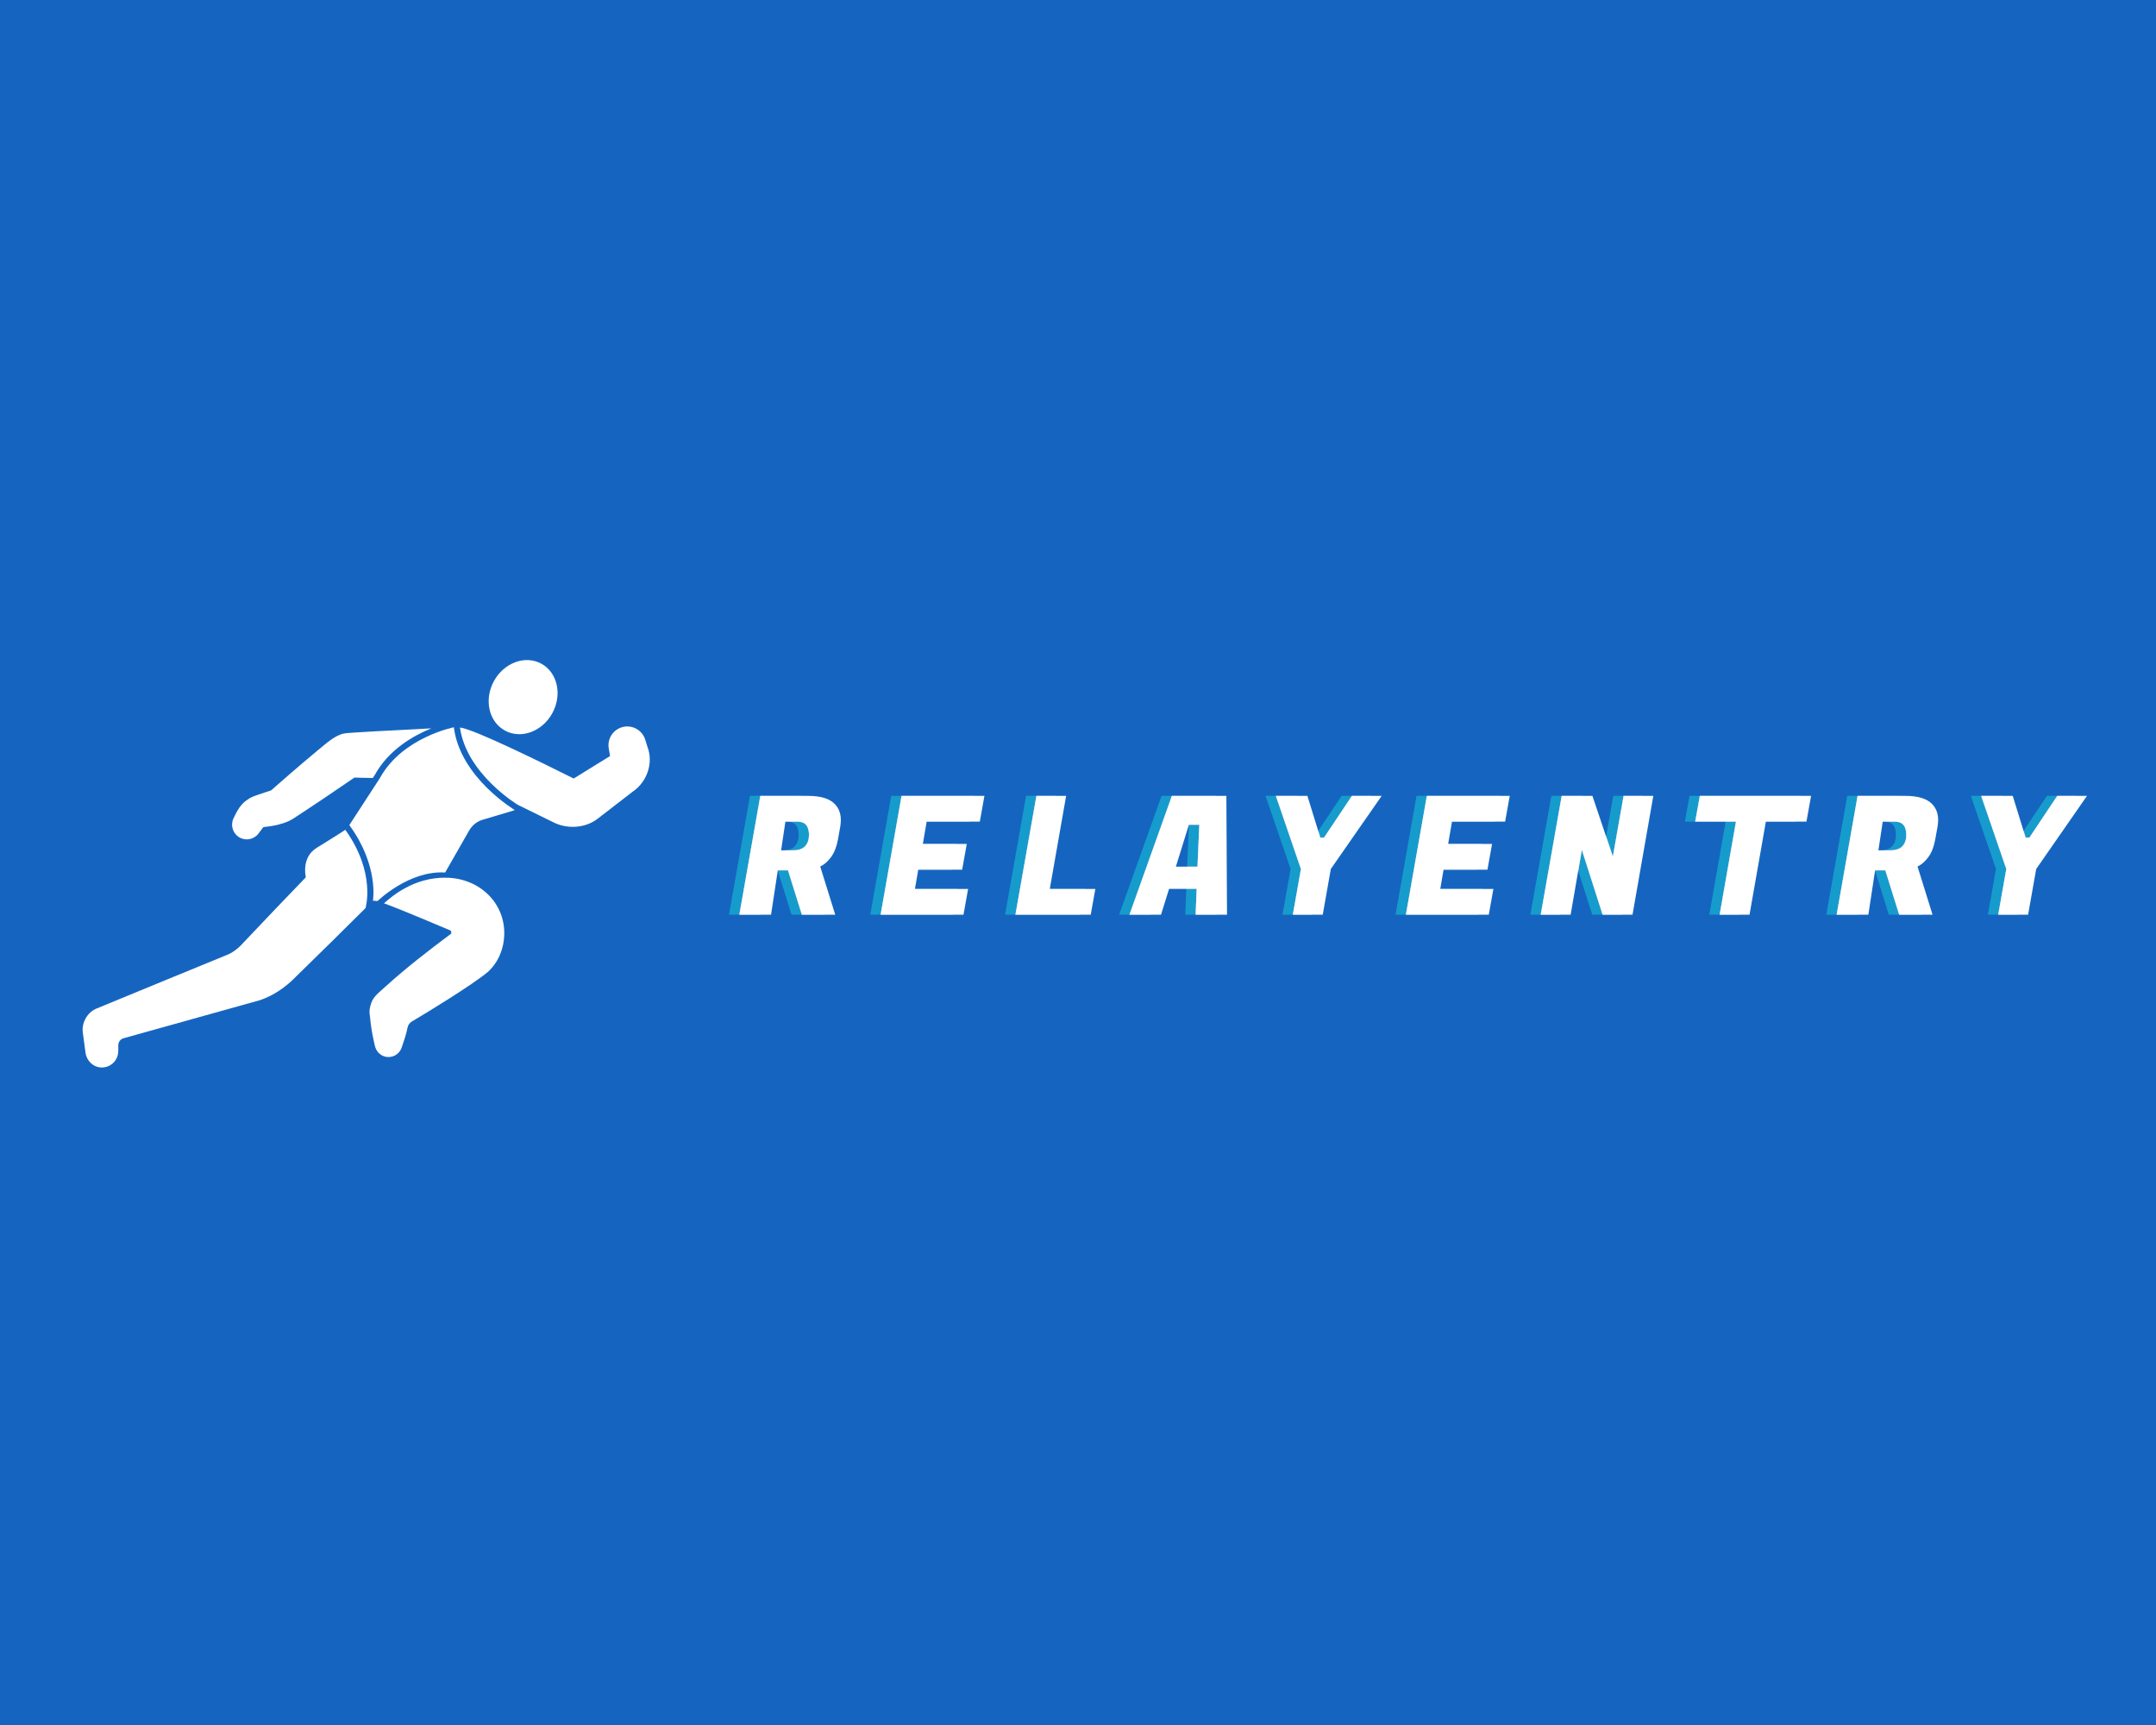
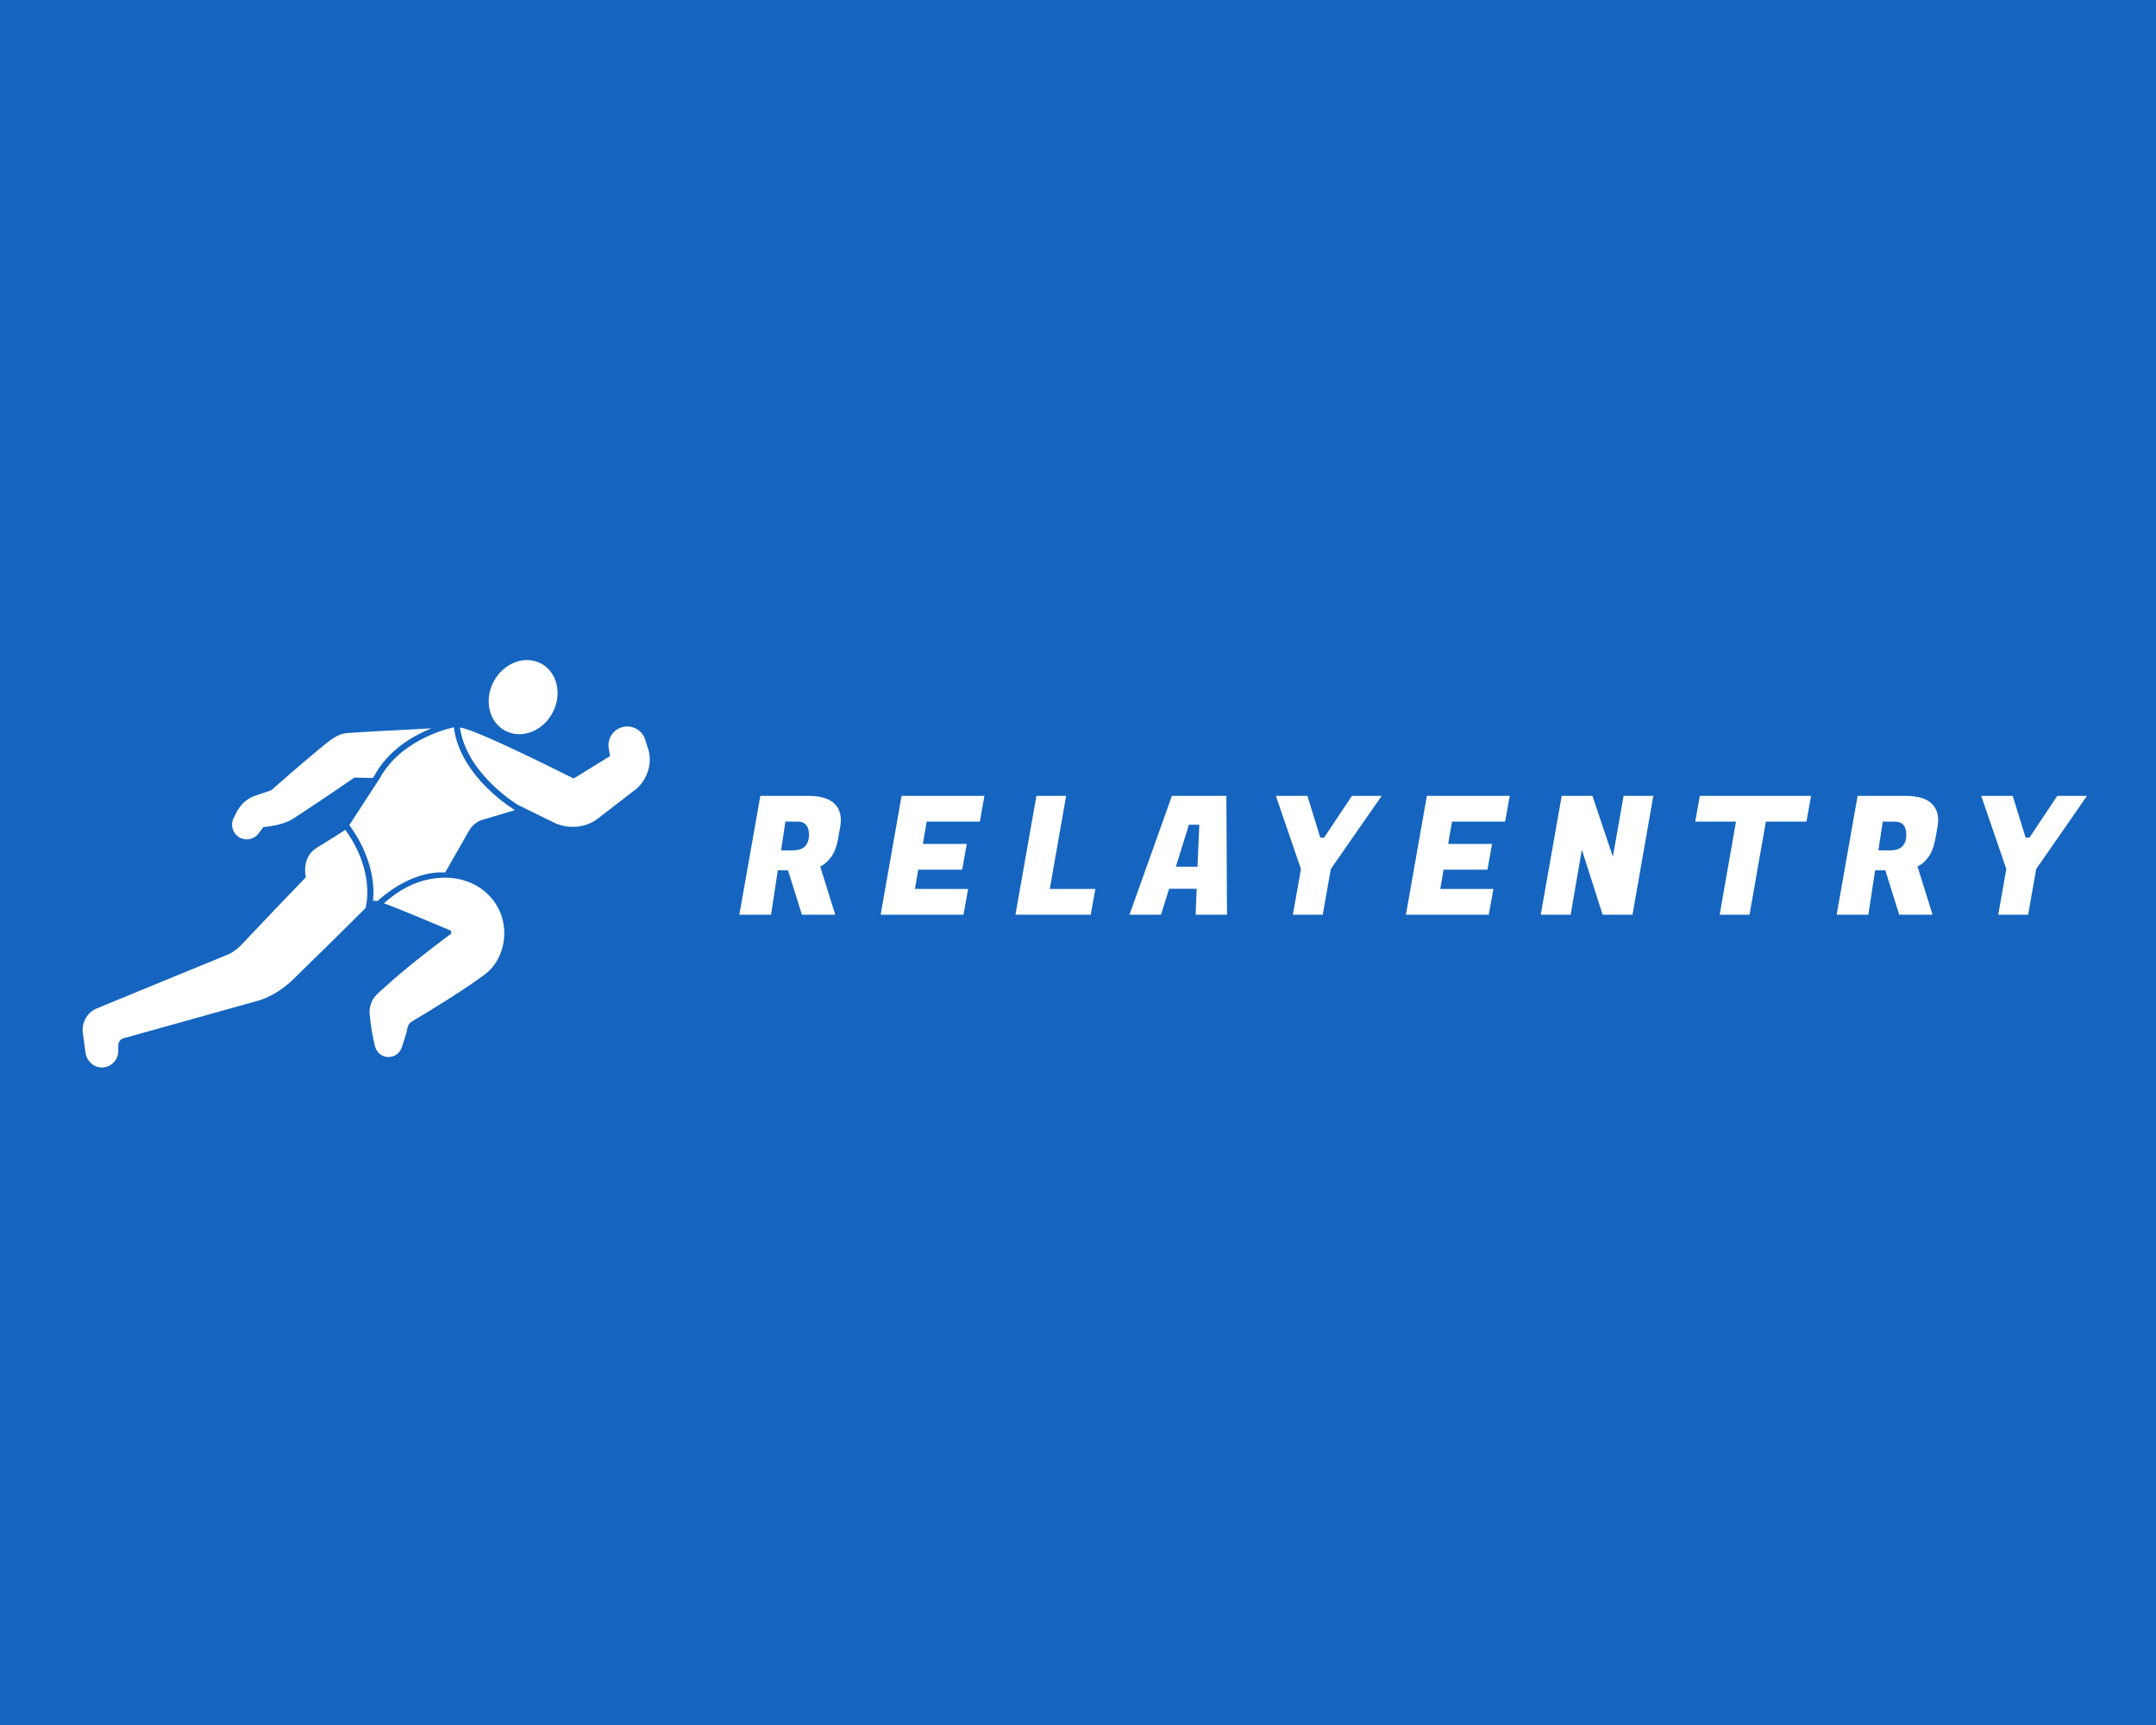
<svg xmlns="http://www.w3.org/2000/svg" version="1.1" width="1280" height="1024" viewBox="0 0 1280 1024" xml:space="preserve">
  <defs>
</defs>
  <g transform="matrix(1 0 0 1 640 512)" id="background-logo">
    <rect style="stroke: none; stroke-width: 0; stroke-dasharray: none; stroke-linecap: butt; stroke-dashoffset: 0; stroke-linejoin: miter; stroke-miterlimit: 4; fill: rgb(21,101,192); fill-rule: nonzero; opacity: 1;" paint-order="stroke" x="-640" y="-512" rx="0" ry="0" width="1280" height="1024" />
  </g>
  <g transform="matrix(1.42543 0 0 1.42543 217.4109 512.758)" id="logo-logo">
    <g style="" paint-order="stroke">
      <g transform="matrix(0.4438084 0 0 0.4438084 65.35904 -69.40021)">
        <path style="stroke: none; stroke-width: 1; stroke-dasharray: none; stroke-linecap: butt; stroke-dashoffset: 0; stroke-linejoin: miter; stroke-miterlimit: 4; fill: rgb(255,255,255); fill-rule: nonzero; opacity: 1;" paint-order="stroke" transform=" translate(-497.2686, -193.6257)" d="M 480.278 225.065 C 495.471 233.275 515.394 225.856 524.778 208.493 C 534.161 191.129 529.452 170.397 514.259 162.187 C 499.066 153.976 479.143 161.396 469.759 178.759 C 460.376 196.122 465.085 216.854 480.278 225.065 z" stroke-linecap="round" />
      </g>
      <g transform="matrix(0.4438084 0 0 0.4438084 78.57985 -36.28207)">
        <path style="stroke: none; stroke-width: 1; stroke-dasharray: none; stroke-linecap: butt; stroke-dashoffset: 0; stroke-linejoin: miter; stroke-miterlimit: 4; fill: rgb(255,255,255); fill-rule: nonzero; opacity: 1;" paint-order="stroke" transform=" translate(-527.058, -268.2483)" d="M 613.991 240.432 C 613.701 239.708 612.901 237.051 611.932 233.783 C 609.237 224.696 599.832 219.356 590.648 221.701 C 581.765 223.969 576.099 232.662 577.609 241.705 C 577.609 241.705 578.632 247.789 578.845 248.912 C 578.637 249.038 553.547 264.443 544.713 269.997 C 544.579 269.93 544.344 269.812 544.344 269.812 C 517.496 256.388 451.412 223.678 437.985 222.113 C 444.014 265.51 491.818 294.419 492.305 294.708 C 492.305 294.708 525.432 310.972 525.433 310.972 C 538.528 317.642 555.334 316.758 567.08 307.826 L 600.132 282.296 C 613.45 273.394 619.756 255.438 613.991 240.432 z" stroke-linecap="round" />
      </g>
      <g transform="matrix(0.4438084 0 0 0.4438084 29.44263 43.13909)">
        <path style="stroke: none; stroke-width: 1; stroke-dasharray: none; stroke-linecap: butt; stroke-dashoffset: 0; stroke-linejoin: miter; stroke-miterlimit: 4; fill: rgb(255,255,255); fill-rule: nonzero; opacity: 1;" paint-order="stroke" transform=" translate(-416.3408, -447.2021)" d="M 426.016 363.08 C 394.027 362.133 372.564 381.992 366.697 387.087 C 388.494 395.11 428.07 412.343 428.829 412.503 C 429.939 412.974 430.359 415.304 429.142 416.011 C 408.493 431.402 387.632 447.53 368.434 464.936 C 363.438 469.599 357.074 473.905 354.757 480.597 C 351.796 489.201 353.642 491.085 353.977 497.64 C 355.144 507.557 356.384 513.354 358.194 521.005 C 359.287 525.627 362.67 529.499 367.231 530.823 C 374.161 532.837 381.079 528.956 383.279 522.505 C 385.483 516.04 387.263 511.063 388.898 503.446 C 389.391 501.147 390.836 499.171 392.865 497.981 C 406.224 490.151 449.115 463.997 464.253 451.439 C 474.262 442.174 479.155 429.577 479.554 416.799 C 480.479 387.178 456.938 363.995 426.016 363.08 z" stroke-linecap="round" />
      </g>
      <g transform="matrix(0.4438084 0 0 0.4438084 -14.37947 -33.27712)">
        <path style="stroke: none; stroke-width: 1; stroke-dasharray: none; stroke-linecap: butt; stroke-dashoffset: 0; stroke-linejoin: miter; stroke-miterlimit: 4; fill: rgb(255,255,255); fill-rule: nonzero; opacity: 1;" paint-order="stroke" transform=" translate(-317.5998, -275.0192)" d="M 411.075 222.925 C 381.808 224.385 332.307 226.984 329.691 227.669 C 320.442 229.238 311.796 237.766 304.724 243.386 C 289.923 255.507 260.816 280.965 260.809 281.088 C 259.658 281.502 257.091 282.292 255.859 282.742 C 250.442 284.697 243.459 286.299 238.76 289.725 C 232.324 293.689 228.609 300.574 225.392 307.551 C 222.452 313.927 224.782 321.496 230.792 325.127 C 236.865 328.799 244.746 327.248 248.987 321.558 C 250.195 319.939 253.571 315.306 253.517 315.606 C 254.127 315.342 270.906 314.475 281.375 307.72 C 298.626 296.591 327.576 276.959 338.959 269.101 C 344.316 269.3 350.135 269.416 356.215 269.481 L 358.096 266.589 C 371.038 243.053 394.092 229.841 411.075 222.925 z" stroke-linecap="round" />
      </g>
      <g transform="matrix(0.4438084 0 0 0.4438084 -58.82105 35.34543)">
        <path style="stroke: none; stroke-width: 1; stroke-dasharray: none; stroke-linecap: butt; stroke-dashoffset: 0; stroke-linejoin: miter; stroke-miterlimit: 4; fill: rgb(255,255,255); fill-rule: nonzero; opacity: 1;" paint-order="stroke" transform=" translate(-217.4629, -429.6412)" d="M 330.38 318.123 C 329.264 319.137 303.645 334.974 303.643 334.975 C 289.694 343.518 292.779 360.113 293.353 362.668 C 273.915 382.706 254.685 403.036 235.475 423.288 C 230.936 428.435 225.541 433.136 219.047 435.634 C 219.035 435.638 104.531 482.608 96.708 485.936 C 87.921 489.673 82.611 499.629 84.126 508.956 L 86.596 527.314 C 87.624 534.954 93.947 541.04 101.654 541.157 C 110.29 541.289 117.249 534.393 117.31 525.893 C 117.323 524.007 117.337 522.076 117.349 520.19 C 117.368 517.17 119.375 514.535 122.283 513.72 C 146.365 506.967 250.526 477.917 250.526 477.917 C 263.352 473.488 274.857 465.515 284.241 455.736 C 306.028 434.49 327.809 413.092 349.356 391.58 C 349.356 391.58 359.469 358.688 330.38 318.123 z" stroke-linecap="round" />
      </g>
      <g transform="matrix(0.4438084 0 0 0.4438084 27.42468 -20.6658)">
        <path style="stroke: none; stroke-width: 1; stroke-dasharray: none; stroke-linecap: butt; stroke-dashoffset: 0; stroke-linejoin: miter; stroke-miterlimit: 4; fill: rgb(255,255,255); fill-rule: nonzero; opacity: 1;" paint-order="stroke" transform=" translate(-411.794, -303.4353)" d="M 432.26 221.915 C 432.259 221.915 383.747 231.439 362.896 269.533 L 334.155 313.717 C 362.155 351.93 356.312 384.642 356.312 384.642 C 356.312 384.642 360.668 384.955 360.668 384.956 L 360.668 384.955 C 360.668 384.955 390.19 356.011 424.063 358.212 L 424.064 358.212 L 446.572 318.879 C 447.284 317.634 448.095 316.475 448.991 315.412 C 451.676 312.226 455.124 309.914 458.977 308.767 L 488.128 300.089 C 488.581 299.954 488.992 299.716 489.433 299.55 L 489.433 299.549 C 489.433 299.549 438.166 269.185 432.26 221.915 z" stroke-linecap="round" />
      </g>
    </g>
  </g>
  <g transform="matrix(1.921154 0 0 1.921154 838.9941 507.7249)" id="text-logo">
    <g style="" paint-order="stroke">
      <g transform="matrix(1 0 0 1 0 0)" id="text-logo-path-0">
-         <filter id="SVGID_416112" y="-20%" height="140%" x="-20.769%" width="141.538%">
-           <feGaussianBlur in="SourceAlpha" stdDeviation="0" />
-           <feOffset dx="-3.202" dy="0" result="oBlur" />
-           <feFlood flood-color="rgb(24,156,204)" flood-opacity="1" />
-           <feComposite in2="oBlur" operator="in" />
-           <feMerge>
-             <feMergeNode />
-             <feMergeNode in="SourceGraphic" />
-           </feMerge>
-         </filter>
-         <path style="stroke: none; stroke-width: 0; stroke-dasharray: none; stroke-linecap: butt; stroke-dashoffset: 0; stroke-linejoin: miter; stroke-miterlimit: 4; fill: rgb(255,255,255); fill-rule: nonzero; opacity: 1;filter: url(#SVGID_416112);" paint-order="stroke" transform=" translate(-209.2, 18.36)" d="M 7.45 -36.72 L 22.24 -36.72 Q 28.05 -36.72 30.5 -34.17 L 30.5 -34.17 Q 32.33 -32.23 32.33 -29.27 L 32.33 -29.27 Q 32.33 -28.25 32.13 -27.13 L 32.13 -27.13 L 31.42 -23.15 Q 30.8 -19.84 29.3 -17.8 Q 27.8 -15.76 25.96 -14.89 L 25.96 -14.89 L 30.6 0 L 20.3 0 L 16.01 -13.72 L 12.85 -13.72 L 10.76 0 L 0.97 0 L 7.45 -36.72 Z M 19.02 -28.76 L 19.02 -28.76 L 15.2 -28.76 L 13.87 -19.89 L 17.44 -19.89 Q 20.15 -19.89 21.32 -21.19 Q 22.49 -22.49 22.49 -24.63 L 22.49 -24.63 Q 22.49 -28.76 19.02 -28.76 Z M 71.66 -7.96 L 70.23 0 L 44.63 0 L 51.1 -36.72 L 76.7 -36.72 L 75.28 -28.76 L 58.85 -28.76 L 57.68 -21.88 L 71.25 -21.88 L 69.82 -13.92 L 56.25 -13.92 L 55.23 -7.96 L 71.66 -7.96 Z M 110.98 -7.96 L 109.55 0 L 86.29 0 L 92.77 -36.72 L 101.95 -36.72 L 96.9 -7.96 L 110.98 -7.96 Z M 151.67 0 L 141.98 0 L 142.29 -8.01 L 133.77 -8.01 L 131.27 0 L 121.53 0 L 134.64 -36.72 L 151.47 -36.72 L 151.67 0 Z M 143.11 -27.8 L 139.89 -27.8 L 135.86 -14.84 L 142.55 -14.84 L 143.11 -27.8 Z M 180.49 -23.82 L 181.66 -23.82 L 190.28 -36.72 L 199.46 -36.72 L 183.75 -14.13 L 181.25 0 L 172.02 0 L 174.52 -14.13 L 166.77 -36.72 L 176.51 -36.72 L 180.49 -23.82 Z M 233.99 -7.96 L 232.56 0 L 206.96 0 L 213.43 -36.72 L 239.04 -36.72 L 237.61 -28.76 L 221.19 -28.76 L 220.01 -21.88 L 233.58 -21.88 L 232.15 -13.92 L 218.59 -13.92 L 217.57 -7.96 L 233.99 -7.96 Z M 274.23 -36.72 L 283.41 -36.72 L 276.98 0 L 267.75 0 L 261.32 -20.09 L 257.86 0 L 248.62 0 L 255.1 -36.72 L 264.59 -36.72 L 270.91 -17.95 L 274.23 -36.72 Z M 332.16 -36.72 L 330.73 -28.76 L 318.19 -28.76 L 313.14 0 L 303.91 0 L 308.96 -28.76 L 296.36 -28.76 L 297.79 -36.72 L 332.16 -36.72 Z M 346.54 -36.72 L 361.33 -36.72 Q 367.15 -36.72 369.6 -34.17 L 369.6 -34.17 Q 371.43 -32.23 371.43 -29.27 L 371.43 -29.27 Q 371.43 -28.25 371.23 -27.13 L 371.23 -27.13 L 370.51 -23.15 Q 369.9 -19.84 368.4 -17.8 Q 366.89 -15.76 365.06 -14.89 L 365.06 -14.89 L 369.7 0 L 359.4 0 L 355.11 -13.72 L 351.95 -13.72 L 349.86 0 L 340.07 0 L 346.54 -36.72 Z M 358.12 -28.76 L 358.12 -28.76 L 354.3 -28.76 L 352.97 -19.89 L 356.54 -19.89 Q 359.24 -19.89 360.42 -21.19 Q 361.59 -22.49 361.59 -24.63 L 361.59 -24.63 Q 361.59 -28.76 358.12 -28.76 Z M 398.46 -23.82 L 399.64 -23.82 L 408.25 -36.72 L 417.43 -36.72 L 401.73 -14.13 L 399.23 0 L 390 0 L 392.5 -14.13 L 384.74 -36.72 L 394.48 -36.72 L 398.46 -23.82 Z" stroke-linecap="round" />
+         <path style="stroke: none; stroke-width: 0; stroke-dasharray: none; stroke-linecap: butt; stroke-dashoffset: 0; stroke-linejoin: miter; stroke-miterlimit: 4; fill: rgb(255,255,255); fill-rule: nonzero; opacity: 1;" paint-order="stroke" transform=" translate(-209.2, 18.36)" d="M 7.45 -36.72 L 22.24 -36.72 Q 28.05 -36.72 30.5 -34.17 L 30.5 -34.17 Q 32.33 -32.23 32.33 -29.27 L 32.33 -29.27 Q 32.33 -28.25 32.13 -27.13 L 32.13 -27.13 L 31.42 -23.15 Q 30.8 -19.84 29.3 -17.8 Q 27.8 -15.76 25.96 -14.89 L 25.96 -14.89 L 30.6 0 L 20.3 0 L 16.01 -13.72 L 12.85 -13.72 L 10.76 0 L 0.97 0 L 7.45 -36.72 Z M 19.02 -28.76 L 19.02 -28.76 L 15.2 -28.76 L 13.87 -19.89 L 17.44 -19.89 Q 20.15 -19.89 21.32 -21.19 Q 22.49 -22.49 22.49 -24.63 L 22.49 -24.63 Q 22.49 -28.76 19.02 -28.76 Z M 71.66 -7.96 L 70.23 0 L 44.63 0 L 51.1 -36.72 L 76.7 -36.72 L 75.28 -28.76 L 58.85 -28.76 L 57.68 -21.88 L 71.25 -21.88 L 69.82 -13.92 L 56.25 -13.92 L 55.23 -7.96 L 71.66 -7.96 Z M 110.98 -7.96 L 109.55 0 L 86.29 0 L 92.77 -36.72 L 101.95 -36.72 L 96.9 -7.96 L 110.98 -7.96 Z M 151.67 0 L 141.98 0 L 142.29 -8.01 L 133.77 -8.01 L 131.27 0 L 121.53 0 L 134.64 -36.72 L 151.47 -36.72 L 151.67 0 Z M 143.11 -27.8 L 139.89 -27.8 L 135.86 -14.84 L 142.55 -14.84 L 143.11 -27.8 Z M 180.49 -23.82 L 181.66 -23.82 L 190.28 -36.72 L 199.46 -36.72 L 183.75 -14.13 L 181.25 0 L 172.02 0 L 174.52 -14.13 L 166.77 -36.72 L 176.51 -36.72 L 180.49 -23.82 Z M 233.99 -7.96 L 232.56 0 L 206.96 0 L 213.43 -36.72 L 239.04 -36.72 L 237.61 -28.76 L 221.19 -28.76 L 220.01 -21.88 L 233.58 -21.88 L 232.15 -13.92 L 218.59 -13.92 L 217.57 -7.96 L 233.99 -7.96 Z M 274.23 -36.72 L 283.41 -36.72 L 276.98 0 L 267.75 0 L 261.32 -20.09 L 257.86 0 L 248.62 0 L 255.1 -36.72 L 264.59 -36.72 L 270.91 -17.95 L 274.23 -36.72 Z M 332.16 -36.72 L 330.73 -28.76 L 318.19 -28.76 L 313.14 0 L 303.91 0 L 308.96 -28.76 L 296.36 -28.76 L 297.79 -36.72 L 332.16 -36.72 Z M 346.54 -36.72 L 361.33 -36.72 Q 367.15 -36.72 369.6 -34.17 L 369.6 -34.17 Q 371.43 -32.23 371.43 -29.27 L 371.43 -29.27 Q 371.43 -28.25 371.23 -27.13 L 371.23 -27.13 L 370.51 -23.15 Q 369.9 -19.84 368.4 -17.8 Q 366.89 -15.76 365.06 -14.89 L 365.06 -14.89 L 369.7 0 L 359.4 0 L 355.11 -13.72 L 351.95 -13.72 L 349.86 0 L 340.07 0 L 346.54 -36.72 Z M 358.12 -28.76 L 358.12 -28.76 L 354.3 -28.76 L 352.97 -19.89 L 356.54 -19.89 Q 359.24 -19.89 360.42 -21.19 Q 361.59 -22.49 361.59 -24.63 L 361.59 -24.63 Q 361.59 -28.76 358.12 -28.76 Z M 398.46 -23.82 L 399.64 -23.82 L 408.25 -36.72 L 417.43 -36.72 L 401.73 -14.13 L 399.23 0 L 390 0 L 392.5 -14.13 L 384.74 -36.72 L 394.48 -36.72 L 398.46 -23.82 Z" stroke-linecap="round" />
      </g>
    </g>
  </g>
</svg>
